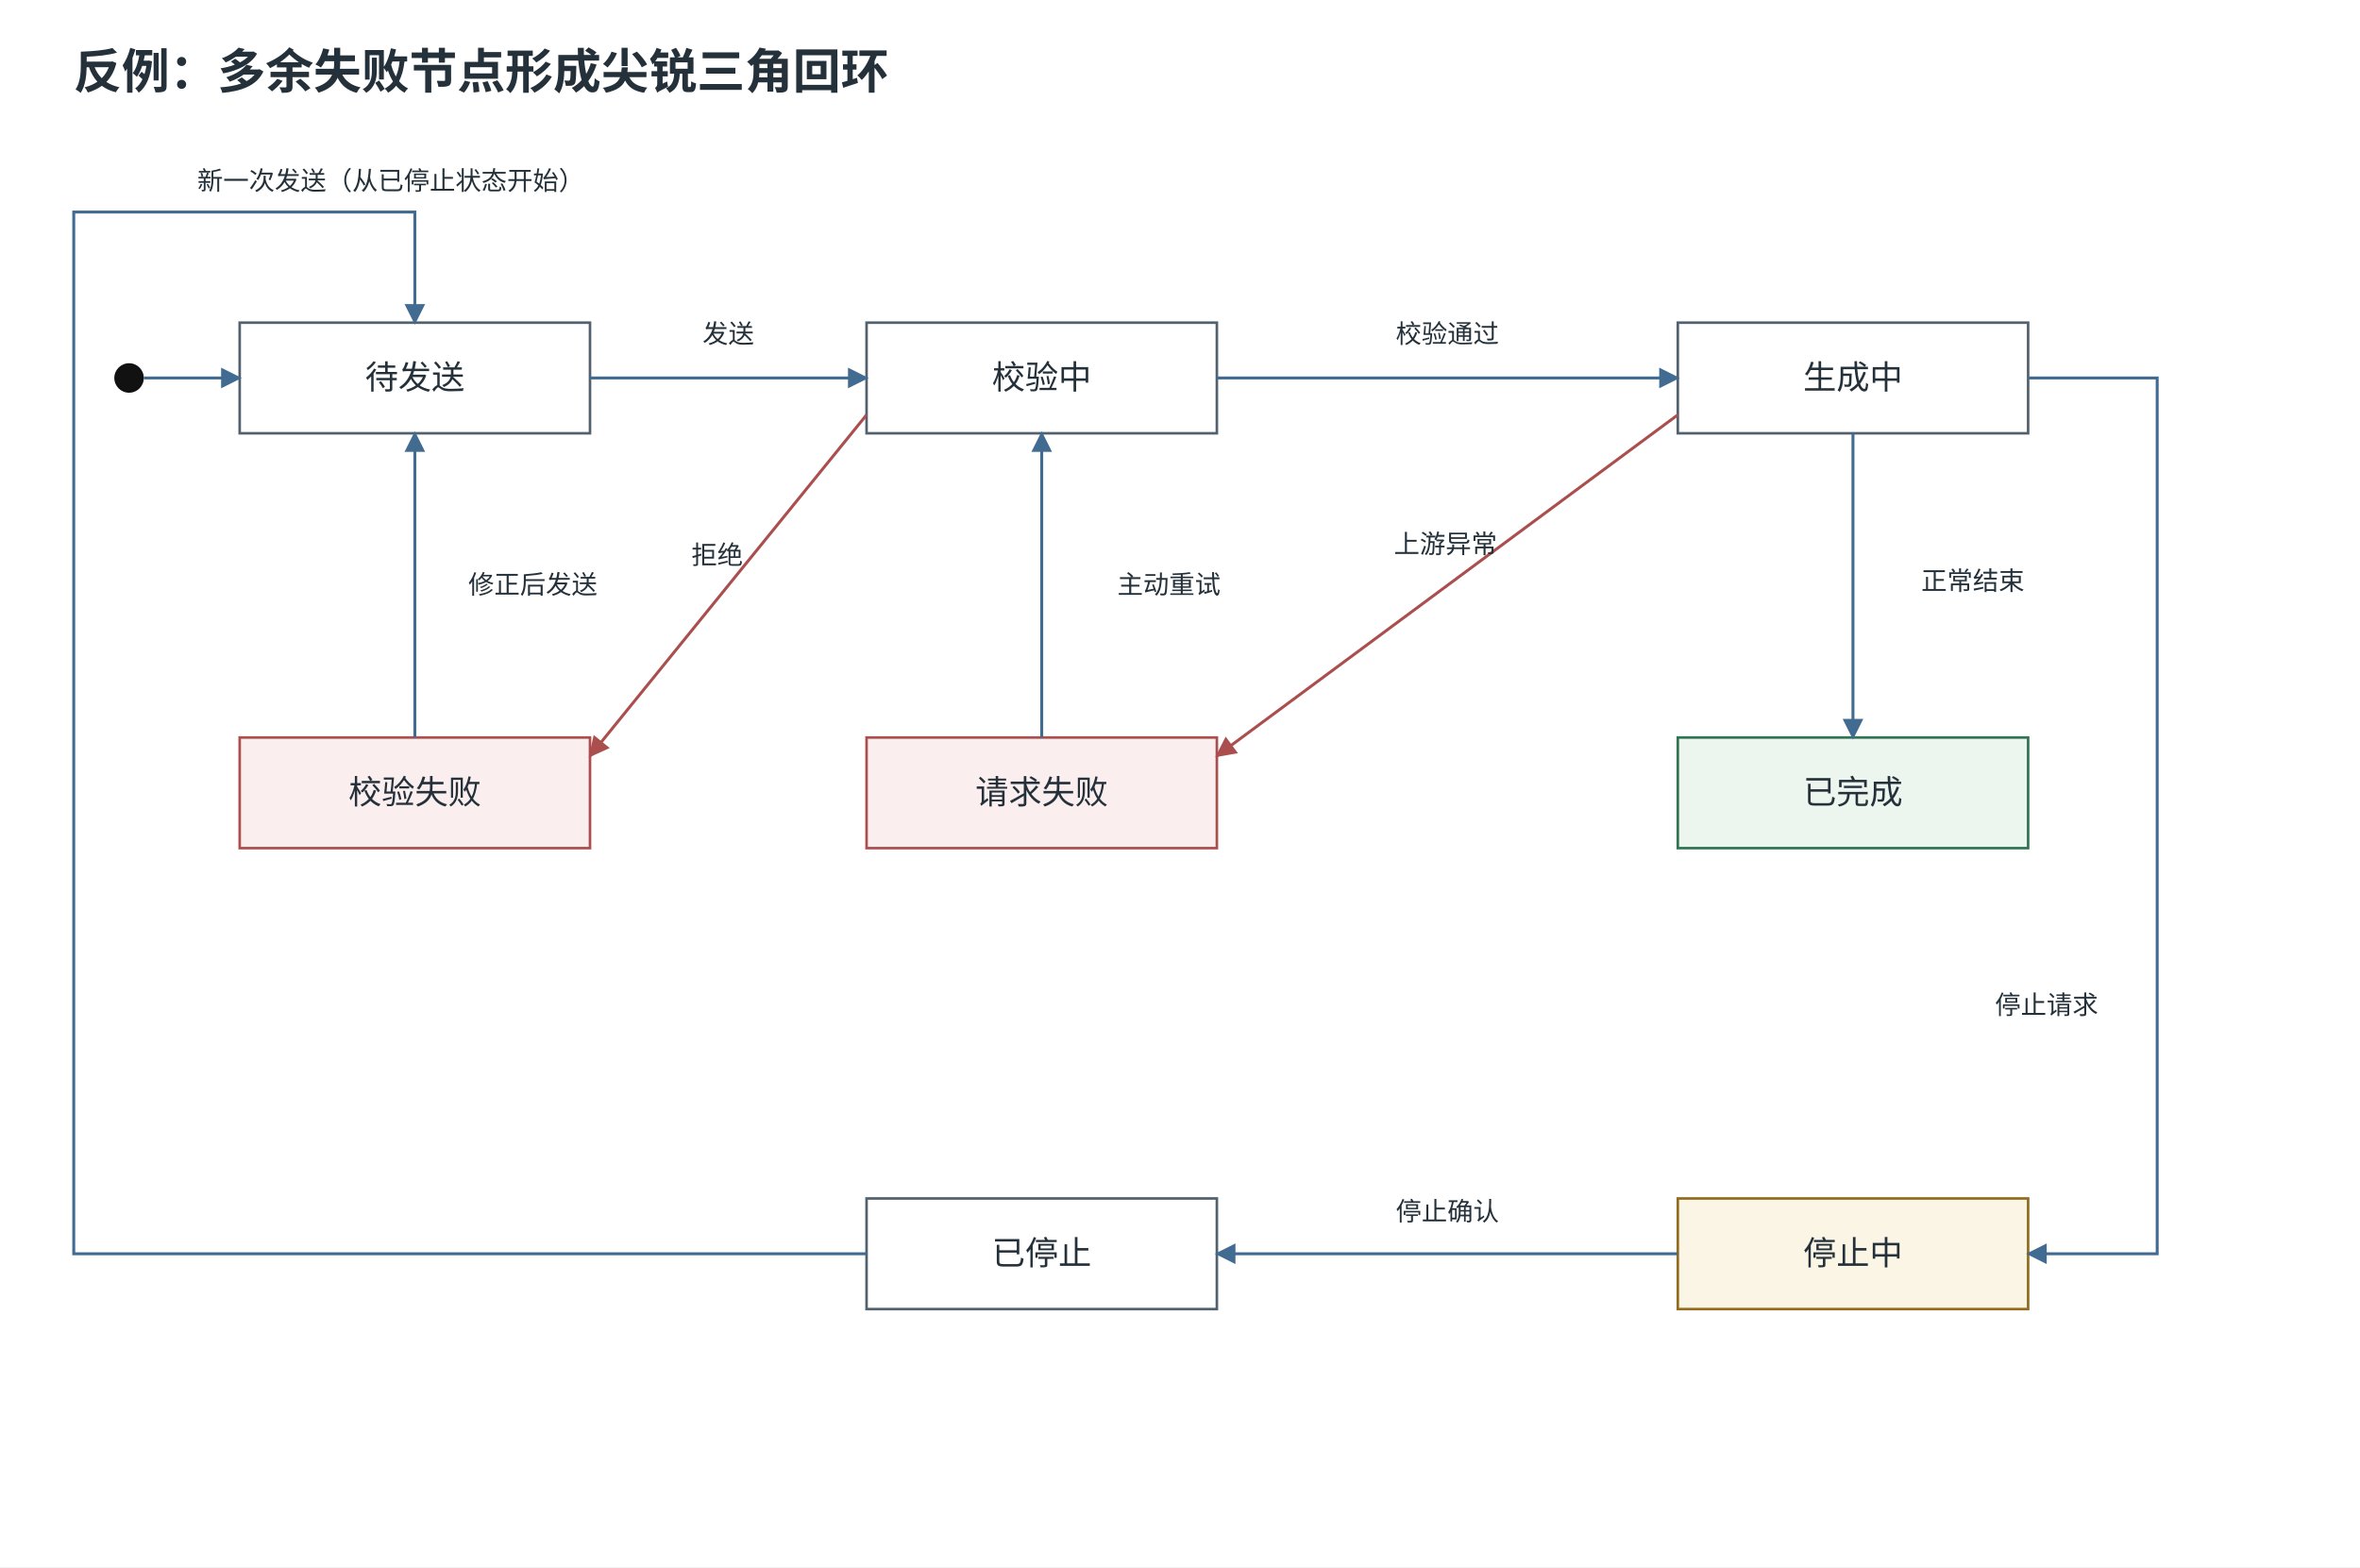
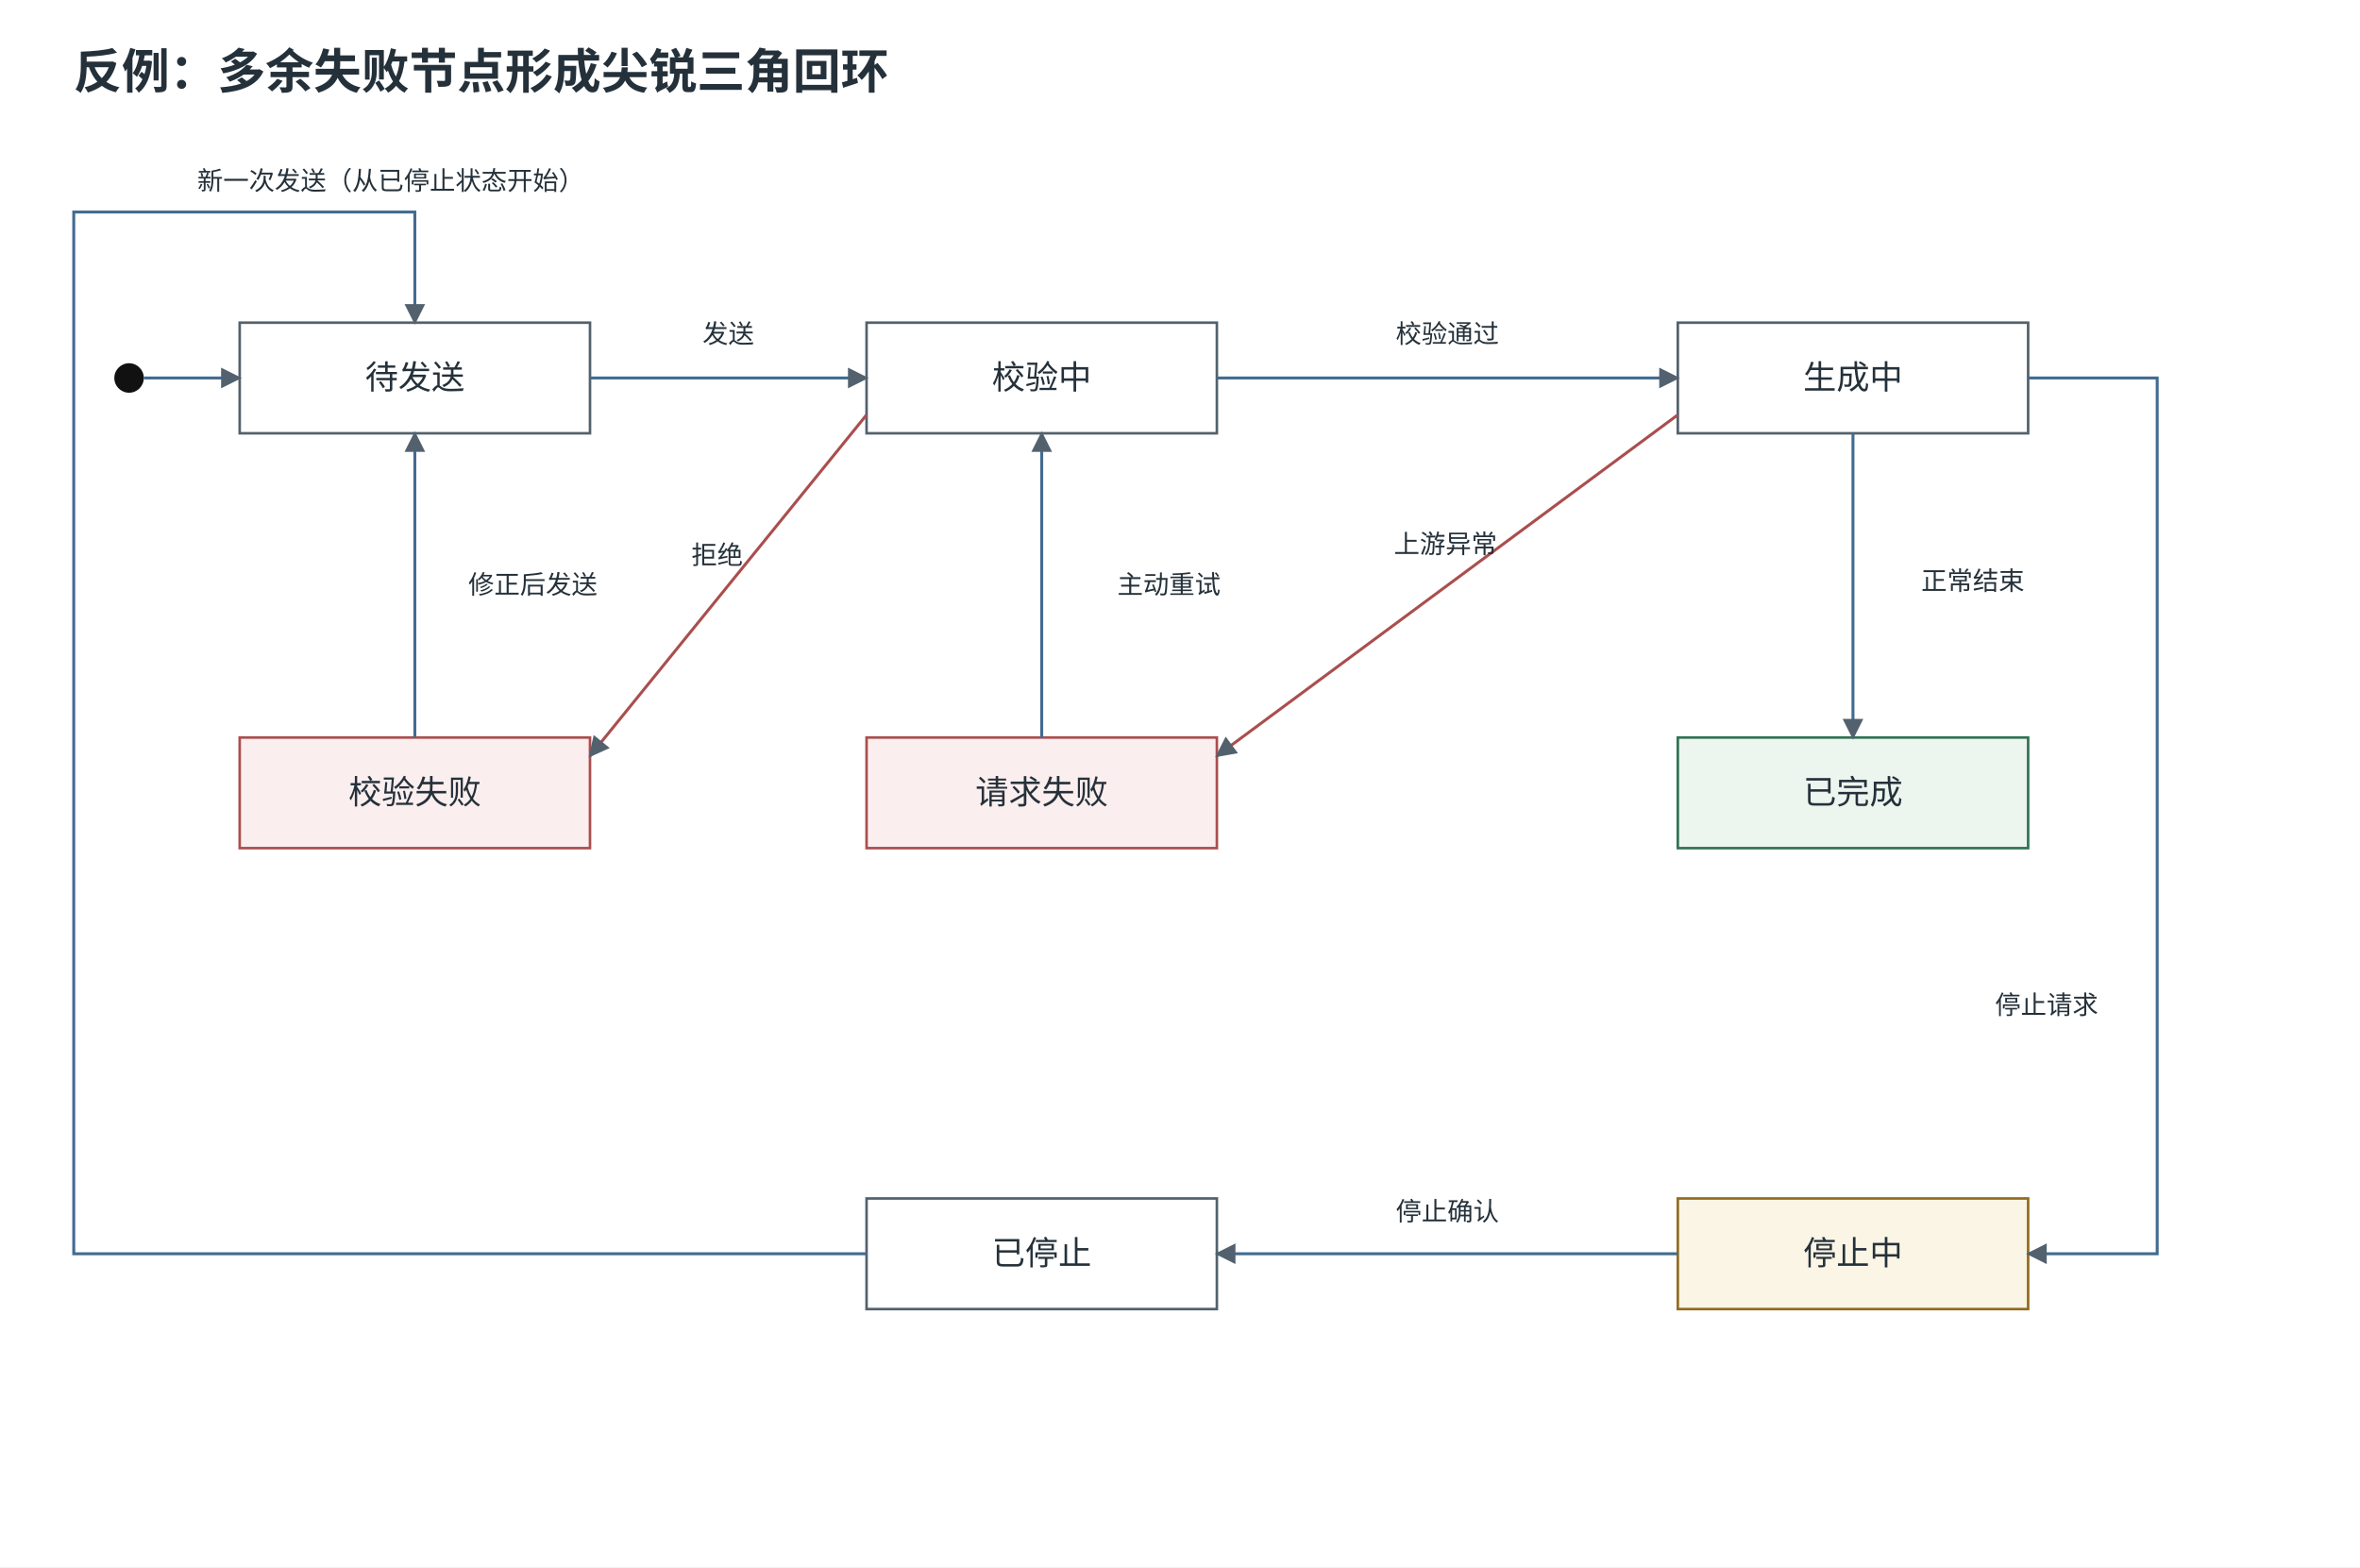
<svg xmlns="http://www.w3.org/2000/svg" width="1280" height="850" viewBox="0 0 1280 850" role="img" aria-labelledby="title desc">
  <defs>
    <marker id="arrow" viewBox="0 0 10 10" refX="9" refY="5" markerWidth="7" markerHeight="7" orient="auto">
-       <path d="M0 0 L10 5 L0 10 Z" fill="context-stroke" />
+       <path d="M0 0 L10 5 L0 10 Z" fill="#52616d" />
    </marker>
  </defs>
  <style>
- text{font-family:Arial,"Noto Sans CJK SC","Microsoft YaHei",sans-serif;font-size:18px;fill:#25313A}
+ text{font-family:Arial, 'Microsoft YaHei', 'PingFang SC', 'Noto Sans CJK SC', 'Source Han Sans CN', sans-serif;font-size:18px;fill:#25313A}
.box{fill:white;stroke:#52616D;stroke-width:1.4}
.line{fill:none;stroke:#52616D;stroke-width:1.6}
.dashed{stroke-dasharray:6 5}.small{font-size:14px}.heading{font-size:26px;font-weight:600}
.panel{fill:#F5F7FA;stroke:#CBD5DF;stroke-width:1}
.guide{fill:none;stroke:#CBD5DF;stroke-width:1}
.blue{stroke:#426B91}.purple{stroke:#786783}.teal{stroke:#477C80}.brown{stroke:#8A735C}
.green{stroke:#327354}.red{stroke:#AA4E4E}.yellow{stroke:#926D20}
.box.green{fill:#EDF5EF}.box.red{fill:#FAEEEE}.box.yellow{fill:#FBF5E5}
.caption{paint-order:stroke;stroke:white;stroke-width:7px;stroke-linejoin:round}
</style>
  <rect width="1280" height="850" fill="white" />
-   <text x="40" y="48" class="heading">反例：多余失败节点形成尖锐三角回环</text>
+   <text x="40" y="48" class="heading" font-family="Arial, 'Microsoft YaHei', 'PingFang SC', 'Noto Sans CJK SC', 'Source Han Sans CN', sans-serif" font-size="26px" fill="#25313A" font-weight="600">反例：多余失败节点形成尖锐三角回环</text>
  <circle cx="70" cy="205" r="8" fill="#111" />
-   <rect x="130" y="175" width="190" height="60" class="box" />
-   <text x="225" y="211" text-anchor="middle">待发送</text>
-   <rect x="470" y="175" width="190" height="60" class="box" />
-   <text x="565" y="211" text-anchor="middle">校验中</text>
-   <rect x="910" y="175" width="190" height="60" class="box" />
-   <text x="1005" y="211" text-anchor="middle">生成中</text>
-   <rect x="130" y="400" width="190" height="60" class="box red" />
-   <text x="225" y="436" text-anchor="middle">校验失败</text>
-   <rect x="470" y="400" width="190" height="60" class="box red" />
-   <text x="565" y="436" text-anchor="middle">请求失败</text>
-   <rect x="910" y="400" width="190" height="60" class="box green" />
-   <text x="1005" y="436" text-anchor="middle">已完成</text>
-   <rect x="470" y="650" width="190" height="60" class="box" />
-   <text x="565" y="686" text-anchor="middle">已停止</text>
-   <rect x="910" y="650" width="190" height="60" class="box yellow" />
-   <text x="1005" y="686" text-anchor="middle">停止中</text>
-   <path d="M78 205 H130" class="line blue" marker-end="url(#arrow)" />
-   <path d="M320 205 H470" class="line blue" marker-end="url(#arrow)" />
-   <text x="395" y="186" class="small" text-anchor="middle">发送</text>
-   <path d="M660 205 H910" class="line blue" marker-end="url(#arrow)" />
-   <text x="785" y="186" class="small" text-anchor="middle">校验通过</text>
-   <path d="M470 225 L320 410" class="line red" marker-end="url(#arrow)" />
-   <text x="389" y="306" class="small" text-anchor="middle">拒绝</text>
-   <path d="M225 400 V235" class="line blue" marker-end="url(#arrow)" />
-   <text x="289" y="322" class="small" text-anchor="middle">修正后发送</text>
-   <path d="M1005 235 V400" class="line blue" marker-end="url(#arrow)" />
-   <text x="1070" y="320" class="small" text-anchor="middle">正常结束</text>
-   <path d="M910 225 L660 410" class="line red" marker-end="url(#arrow)" />
-   <text x="784" y="300" class="small" text-anchor="middle">上游异常</text>
-   <path d="M565 400 V235" class="line blue" marker-end="url(#arrow)" />
-   <text x="634" y="322" class="small" text-anchor="middle">主动重试</text>
-   <path d="M1100 205 H1170 V680 H1100" class="line blue" marker-end="url(#arrow)" />
-   <text x="1110" y="550" class="small" text-anchor="middle">停止请求</text>
-   <path d="M910 680 H660" class="line blue" marker-end="url(#arrow)" />
-   <text x="785" y="662" class="small" text-anchor="middle">停止确认</text>
-   <path d="M470 680 H40 V115 H225 V175" class="line blue" marker-end="url(#arrow)" />
-   <text x="212" y="103" class="small" text-anchor="middle">新一次发送（从已停止状态开始）</text>
+   <rect x="130" y="175" width="190" height="60" class="box" fill="white" stroke="#52616D" stroke-width="1.4" />
+   <text x="225" y="211" text-anchor="middle" font-family="Arial, 'Microsoft YaHei', 'PingFang SC', 'Noto Sans CJK SC', 'Source Han Sans CN', sans-serif" font-size="18px" fill="#25313A">待发送</text>
+   <rect x="470" y="175" width="190" height="60" class="box" fill="white" stroke="#52616D" stroke-width="1.4" />
+   <text x="565" y="211" text-anchor="middle" font-family="Arial, 'Microsoft YaHei', 'PingFang SC', 'Noto Sans CJK SC', 'Source Han Sans CN', sans-serif" font-size="18px" fill="#25313A">校验中</text>
+   <rect x="910" y="175" width="190" height="60" class="box" fill="white" stroke="#52616D" stroke-width="1.4" />
+   <text x="1005" y="211" text-anchor="middle" font-family="Arial, 'Microsoft YaHei', 'PingFang SC', 'Noto Sans CJK SC', 'Source Han Sans CN', sans-serif" font-size="18px" fill="#25313A">生成中</text>
+   <rect x="130" y="400" width="190" height="60" class="box red" fill="#FAEEEE" stroke="#AA4E4E" stroke-width="1.4" />
+   <text x="225" y="436" text-anchor="middle" font-family="Arial, 'Microsoft YaHei', 'PingFang SC', 'Noto Sans CJK SC', 'Source Han Sans CN', sans-serif" font-size="18px" fill="#25313A">校验失败</text>
+   <rect x="470" y="400" width="190" height="60" class="box red" fill="#FAEEEE" stroke="#AA4E4E" stroke-width="1.4" />
+   <text x="565" y="436" text-anchor="middle" font-family="Arial, 'Microsoft YaHei', 'PingFang SC', 'Noto Sans CJK SC', 'Source Han Sans CN', sans-serif" font-size="18px" fill="#25313A">请求失败</text>
+   <rect x="910" y="400" width="190" height="60" class="box green" fill="#EDF5EF" stroke="#327354" stroke-width="1.4" />
+   <text x="1005" y="436" text-anchor="middle" font-family="Arial, 'Microsoft YaHei', 'PingFang SC', 'Noto Sans CJK SC', 'Source Han Sans CN', sans-serif" font-size="18px" fill="#25313A">已完成</text>
+   <rect x="470" y="650" width="190" height="60" class="box" fill="white" stroke="#52616D" stroke-width="1.4" />
+   <text x="565" y="686" text-anchor="middle" font-family="Arial, 'Microsoft YaHei', 'PingFang SC', 'Noto Sans CJK SC', 'Source Han Sans CN', sans-serif" font-size="18px" fill="#25313A">已停止</text>
+   <rect x="910" y="650" width="190" height="60" class="box yellow" fill="#FBF5E5" stroke="#926D20" stroke-width="1.4" />
+   <text x="1005" y="686" text-anchor="middle" font-family="Arial, 'Microsoft YaHei', 'PingFang SC', 'Noto Sans CJK SC', 'Source Han Sans CN', sans-serif" font-size="18px" fill="#25313A">停止中</text>
+   <path d="M78 205 H130" class="line blue" marker-end="url(#arrow)" fill="none" stroke="#426B91" stroke-width="1.6" />
+   <path d="M320 205 H470" class="line blue" marker-end="url(#arrow)" fill="none" stroke="#426B91" stroke-width="1.6" />
+   <text x="395" y="186" class="small" text-anchor="middle" font-family="Arial, 'Microsoft YaHei', 'PingFang SC', 'Noto Sans CJK SC', 'Source Han Sans CN', sans-serif" font-size="14px" fill="#25313A">发送</text>
+   <path d="M660 205 H910" class="line blue" marker-end="url(#arrow)" fill="none" stroke="#426B91" stroke-width="1.6" />
+   <text x="785" y="186" class="small" text-anchor="middle" font-family="Arial, 'Microsoft YaHei', 'PingFang SC', 'Noto Sans CJK SC', 'Source Han Sans CN', sans-serif" font-size="14px" fill="#25313A">校验通过</text>
+   <path d="M470 225 L320 410" class="line red" marker-end="url(#arrow)" fill="none" stroke="#AA4E4E" stroke-width="1.6" />
+   <text x="389" y="306" class="small" text-anchor="middle" font-family="Arial, 'Microsoft YaHei', 'PingFang SC', 'Noto Sans CJK SC', 'Source Han Sans CN', sans-serif" font-size="14px" fill="#25313A">拒绝</text>
+   <path d="M225 400 V235" class="line blue" marker-end="url(#arrow)" fill="none" stroke="#426B91" stroke-width="1.6" />
+   <text x="289" y="322" class="small" text-anchor="middle" font-family="Arial, 'Microsoft YaHei', 'PingFang SC', 'Noto Sans CJK SC', 'Source Han Sans CN', sans-serif" font-size="14px" fill="#25313A">修正后发送</text>
+   <path d="M1005 235 V400" class="line blue" marker-end="url(#arrow)" fill="none" stroke="#426B91" stroke-width="1.6" />
+   <text x="1070" y="320" class="small" text-anchor="middle" font-family="Arial, 'Microsoft YaHei', 'PingFang SC', 'Noto Sans CJK SC', 'Source Han Sans CN', sans-serif" font-size="14px" fill="#25313A">正常结束</text>
+   <path d="M910 225 L660 410" class="line red" marker-end="url(#arrow)" fill="none" stroke="#AA4E4E" stroke-width="1.6" />
+   <text x="784" y="300" class="small" text-anchor="middle" font-family="Arial, 'Microsoft YaHei', 'PingFang SC', 'Noto Sans CJK SC', 'Source Han Sans CN', sans-serif" font-size="14px" fill="#25313A">上游异常</text>
+   <path d="M565 400 V235" class="line blue" marker-end="url(#arrow)" fill="none" stroke="#426B91" stroke-width="1.6" />
+   <text x="634" y="322" class="small" text-anchor="middle" font-family="Arial, 'Microsoft YaHei', 'PingFang SC', 'Noto Sans CJK SC', 'Source Han Sans CN', sans-serif" font-size="14px" fill="#25313A">主动重试</text>
+   <path d="M1100 205 H1170 V680 H1100" class="line blue" marker-end="url(#arrow)" fill="none" stroke="#426B91" stroke-width="1.6" />
+   <text x="1110" y="550" class="small" text-anchor="middle" font-family="Arial, 'Microsoft YaHei', 'PingFang SC', 'Noto Sans CJK SC', 'Source Han Sans CN', sans-serif" font-size="14px" fill="#25313A">停止请求</text>
+   <path d="M910 680 H660" class="line blue" marker-end="url(#arrow)" fill="none" stroke="#426B91" stroke-width="1.6" />
+   <text x="785" y="662" class="small" text-anchor="middle" font-family="Arial, 'Microsoft YaHei', 'PingFang SC', 'Noto Sans CJK SC', 'Source Han Sans CN', sans-serif" font-size="14px" fill="#25313A">停止确认</text>
+   <path d="M470 680 H40 V115 H225 V175" class="line blue" marker-end="url(#arrow)" fill="none" stroke="#426B91" stroke-width="1.6" />
+   <text x="212" y="103" class="small" text-anchor="middle" font-family="Arial, 'Microsoft YaHei', 'PingFang SC', 'Noto Sans CJK SC', 'Source Han Sans CN', sans-serif" font-size="14px" fill="#25313A">新一次发送（从已停止状态开始）</text>
</svg>
